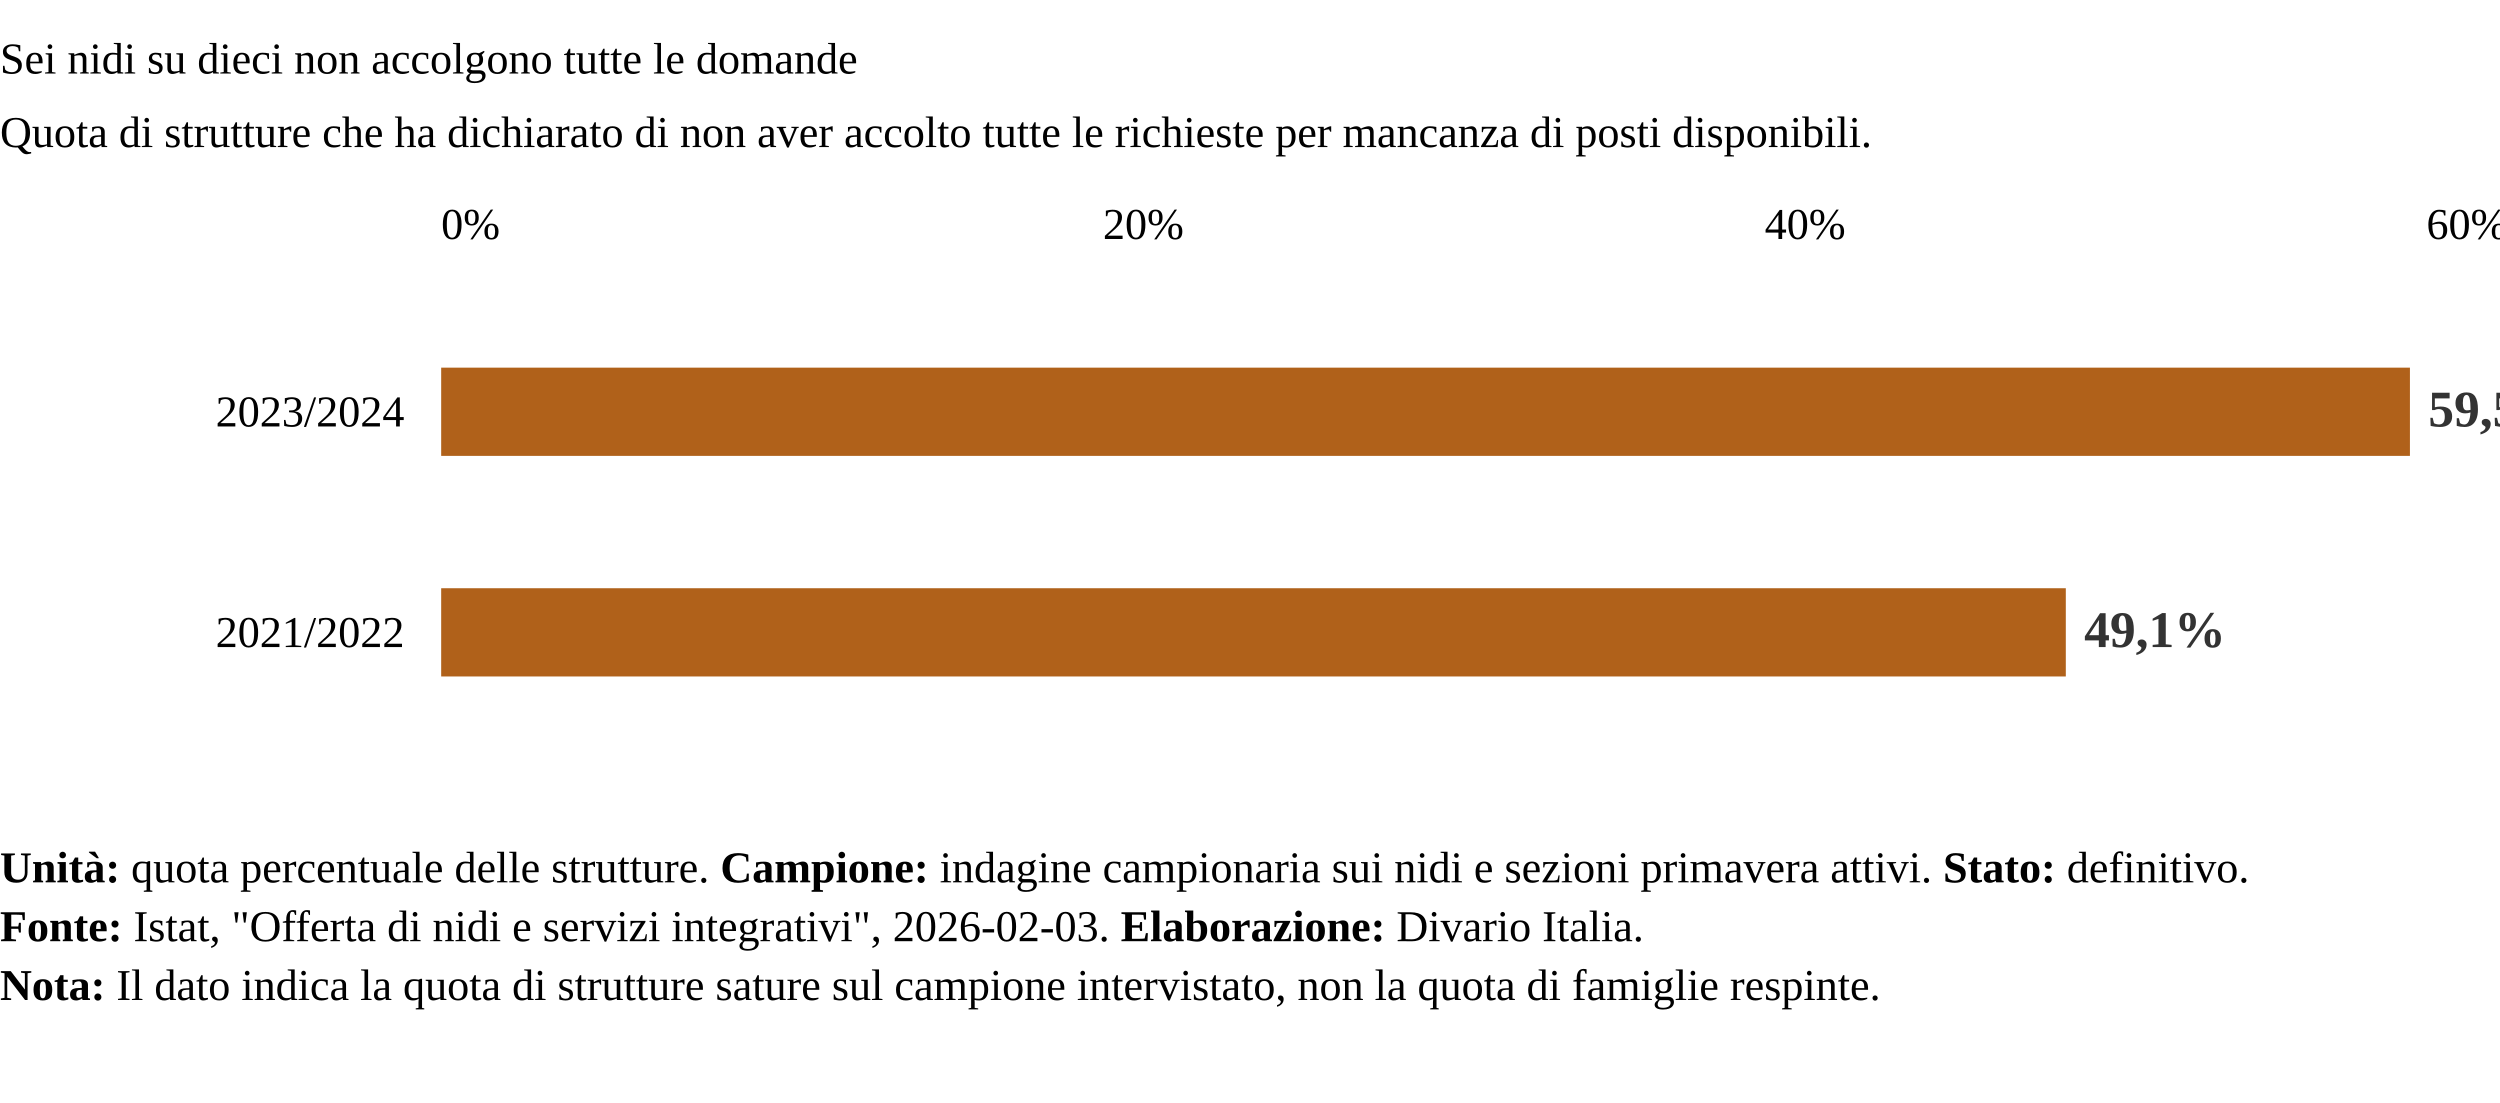
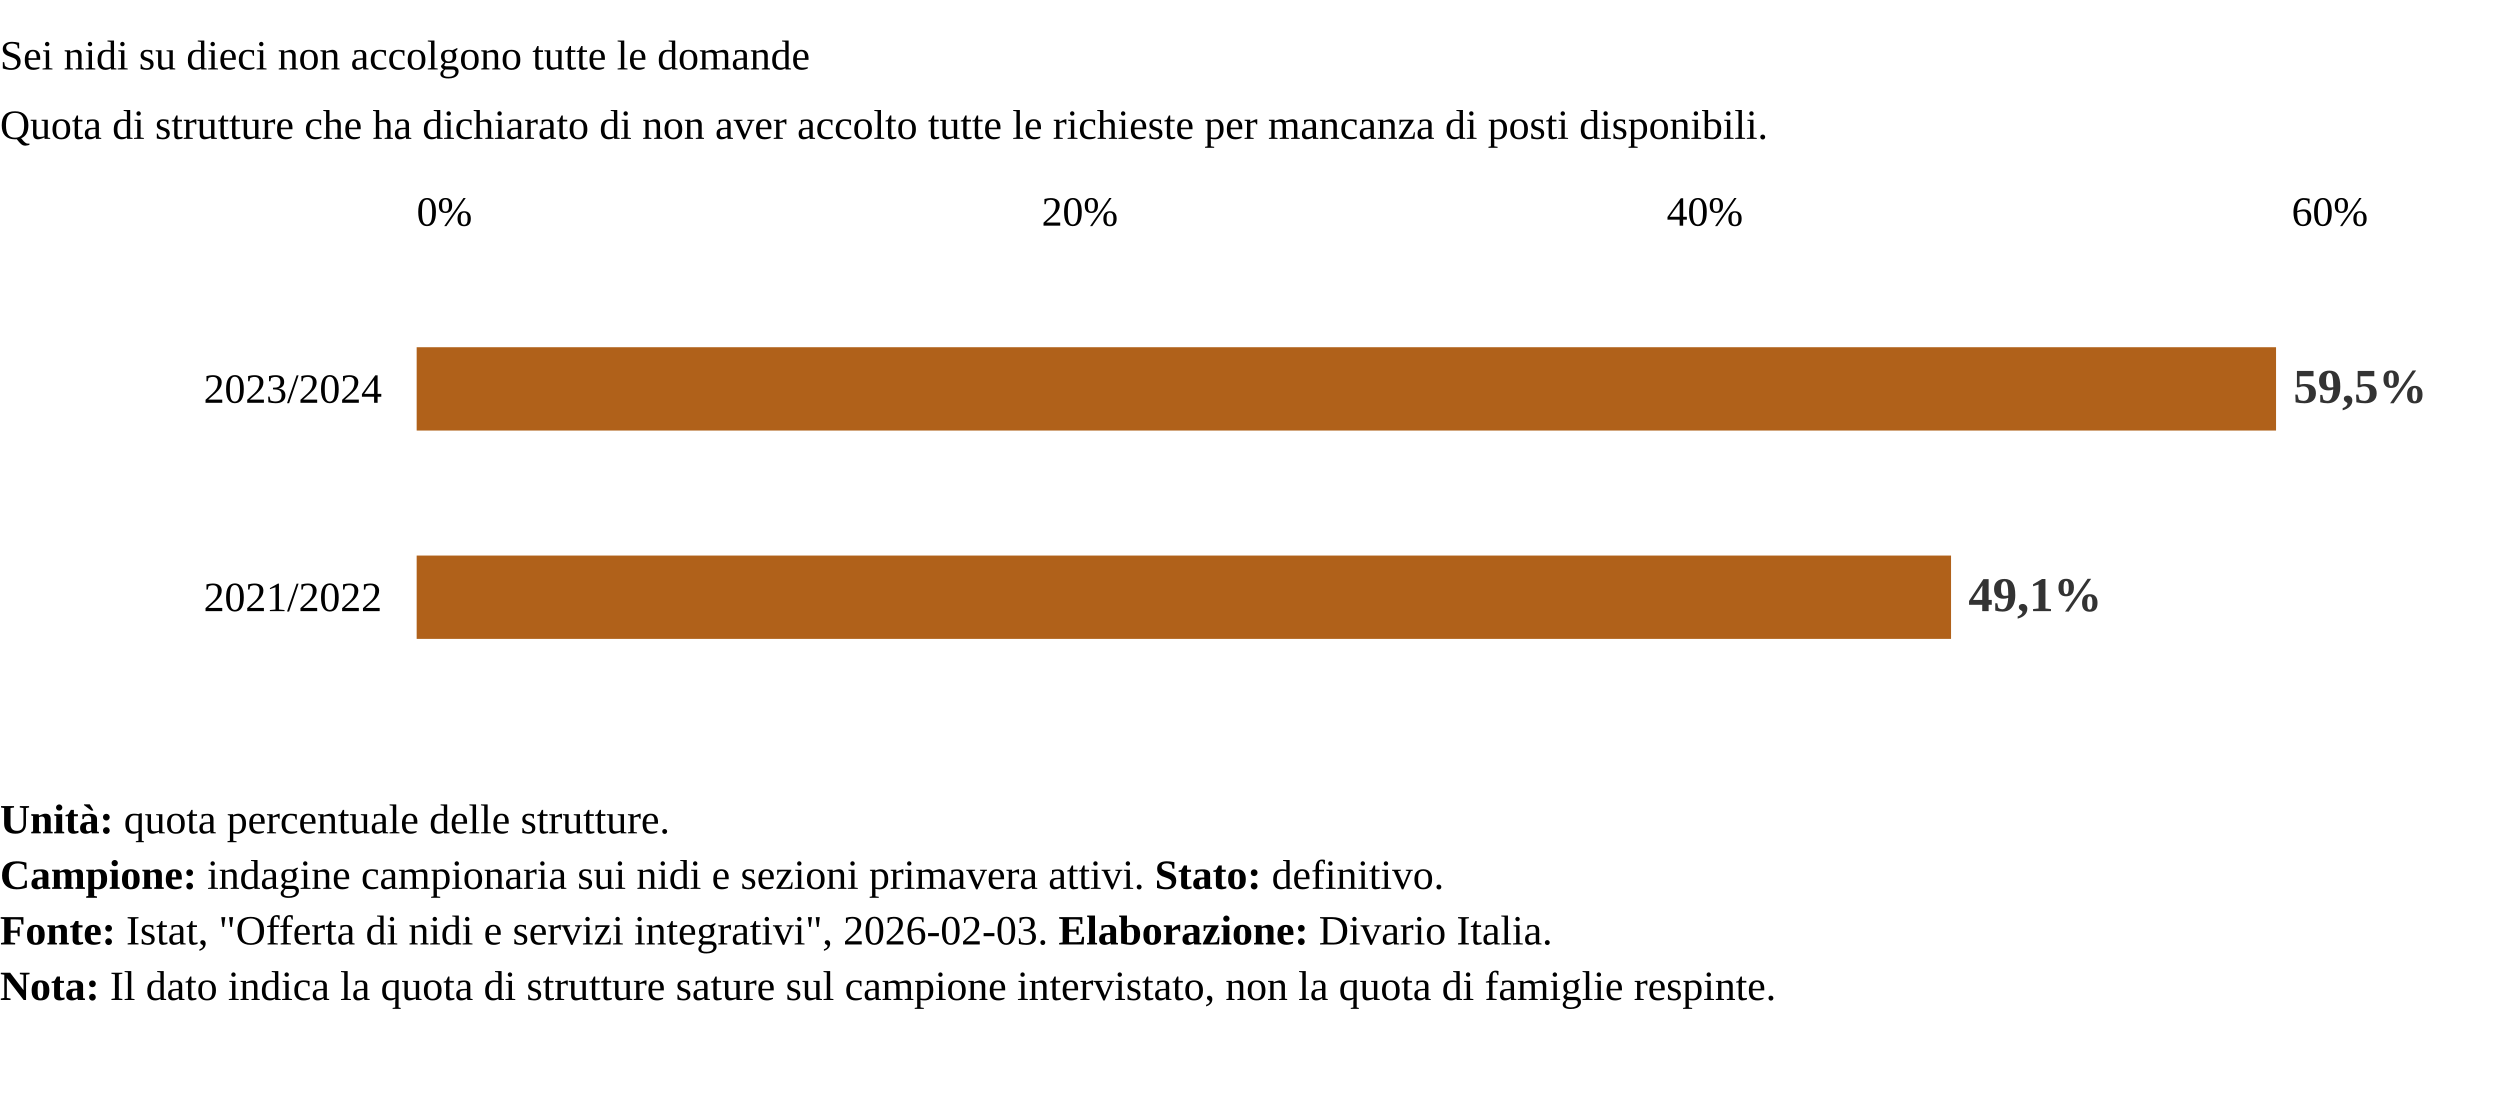
- <svg xmlns="http://www.w3.org/2000/svg" class="fig" viewBox="0 0 680 300" role="img" aria-labelledby="fig2-t fig2-d">
+ <svg xmlns="http://www.w3.org/2000/svg" class="fig" viewBox="0 0 720 320" role="img" aria-labelledby="fig2-t fig2-d">
  <text class="fig__title" x="0" y="20">Sei nidi su dieci non accolgono tutte le domande</text>
  <text class="fig__subtitle" x="0" y="40">Quota di strutture che ha dichiarato di non aver accolto tutte le richieste per mancanza di posti disponibili.</text>
  <text class="fig__axis" x="120" y="65">0%</text>
  <text class="fig__axis" x="300.0" y="65">20%</text>
  <text class="fig__axis" x="480.0" y="65">40%</text>
  <text class="fig__axis" x="660.0" y="65">60%</text>
  <text class="fig__axis" x="110" y="116" text-anchor="end">2023/2024</text>
  <rect x="120" y="100" width="535.5" height="24" fill="#a75001" opacity="0.9" />
  <text class="fig__pt-label" x="660.5" y="116" fill="#333" font-size="14" font-weight="bold">59,5%</text>
  <text class="fig__axis" x="110" y="176" text-anchor="end">2021/2022</text>
  <rect x="120" y="160" width="441.9" height="24" fill="#a75001" opacity="0.9" />
  <text class="fig__pt-label" x="566.9" y="176" fill="#333" font-size="14" font-weight="bold">49,1%</text>
  <text class="fig__meta" x="0" y="240">
-     <tspan font-weight="bold">Unità:</tspan> quota percentuale delle strutture. <tspan font-weight="bold">Campione:</tspan> indagine campionaria sui nidi e sezioni primavera attivi. <tspan font-weight="bold">Stato:</tspan> definitivo.</text>
+     <tspan font-weight="bold">Unità:</tspan> quota percentuale delle strutture.</text>
  <text class="fig__meta" x="0" y="256">
+     <tspan font-weight="bold">Campione:</tspan> indagine campionaria sui nidi e sezioni primavera attivi. <tspan font-weight="bold">Stato:</tspan> definitivo.</text>
+   <text class="fig__meta" x="0" y="272">
    <tspan font-weight="bold">Fonte:</tspan> Istat, "Offerta di nidi e servizi integrativi", 2026-02-03. <tspan font-weight="bold">Elaborazione:</tspan> Divario Italia.</text>
-   <text class="fig__meta" x="0" y="272">
+   <text class="fig__meta" x="0" y="288">
    <tspan font-weight="bold">Nota:</tspan> Il dato indica la quota di strutture sature sul campione intervistato, non la quota di famiglie respinte.</text>
</svg>
